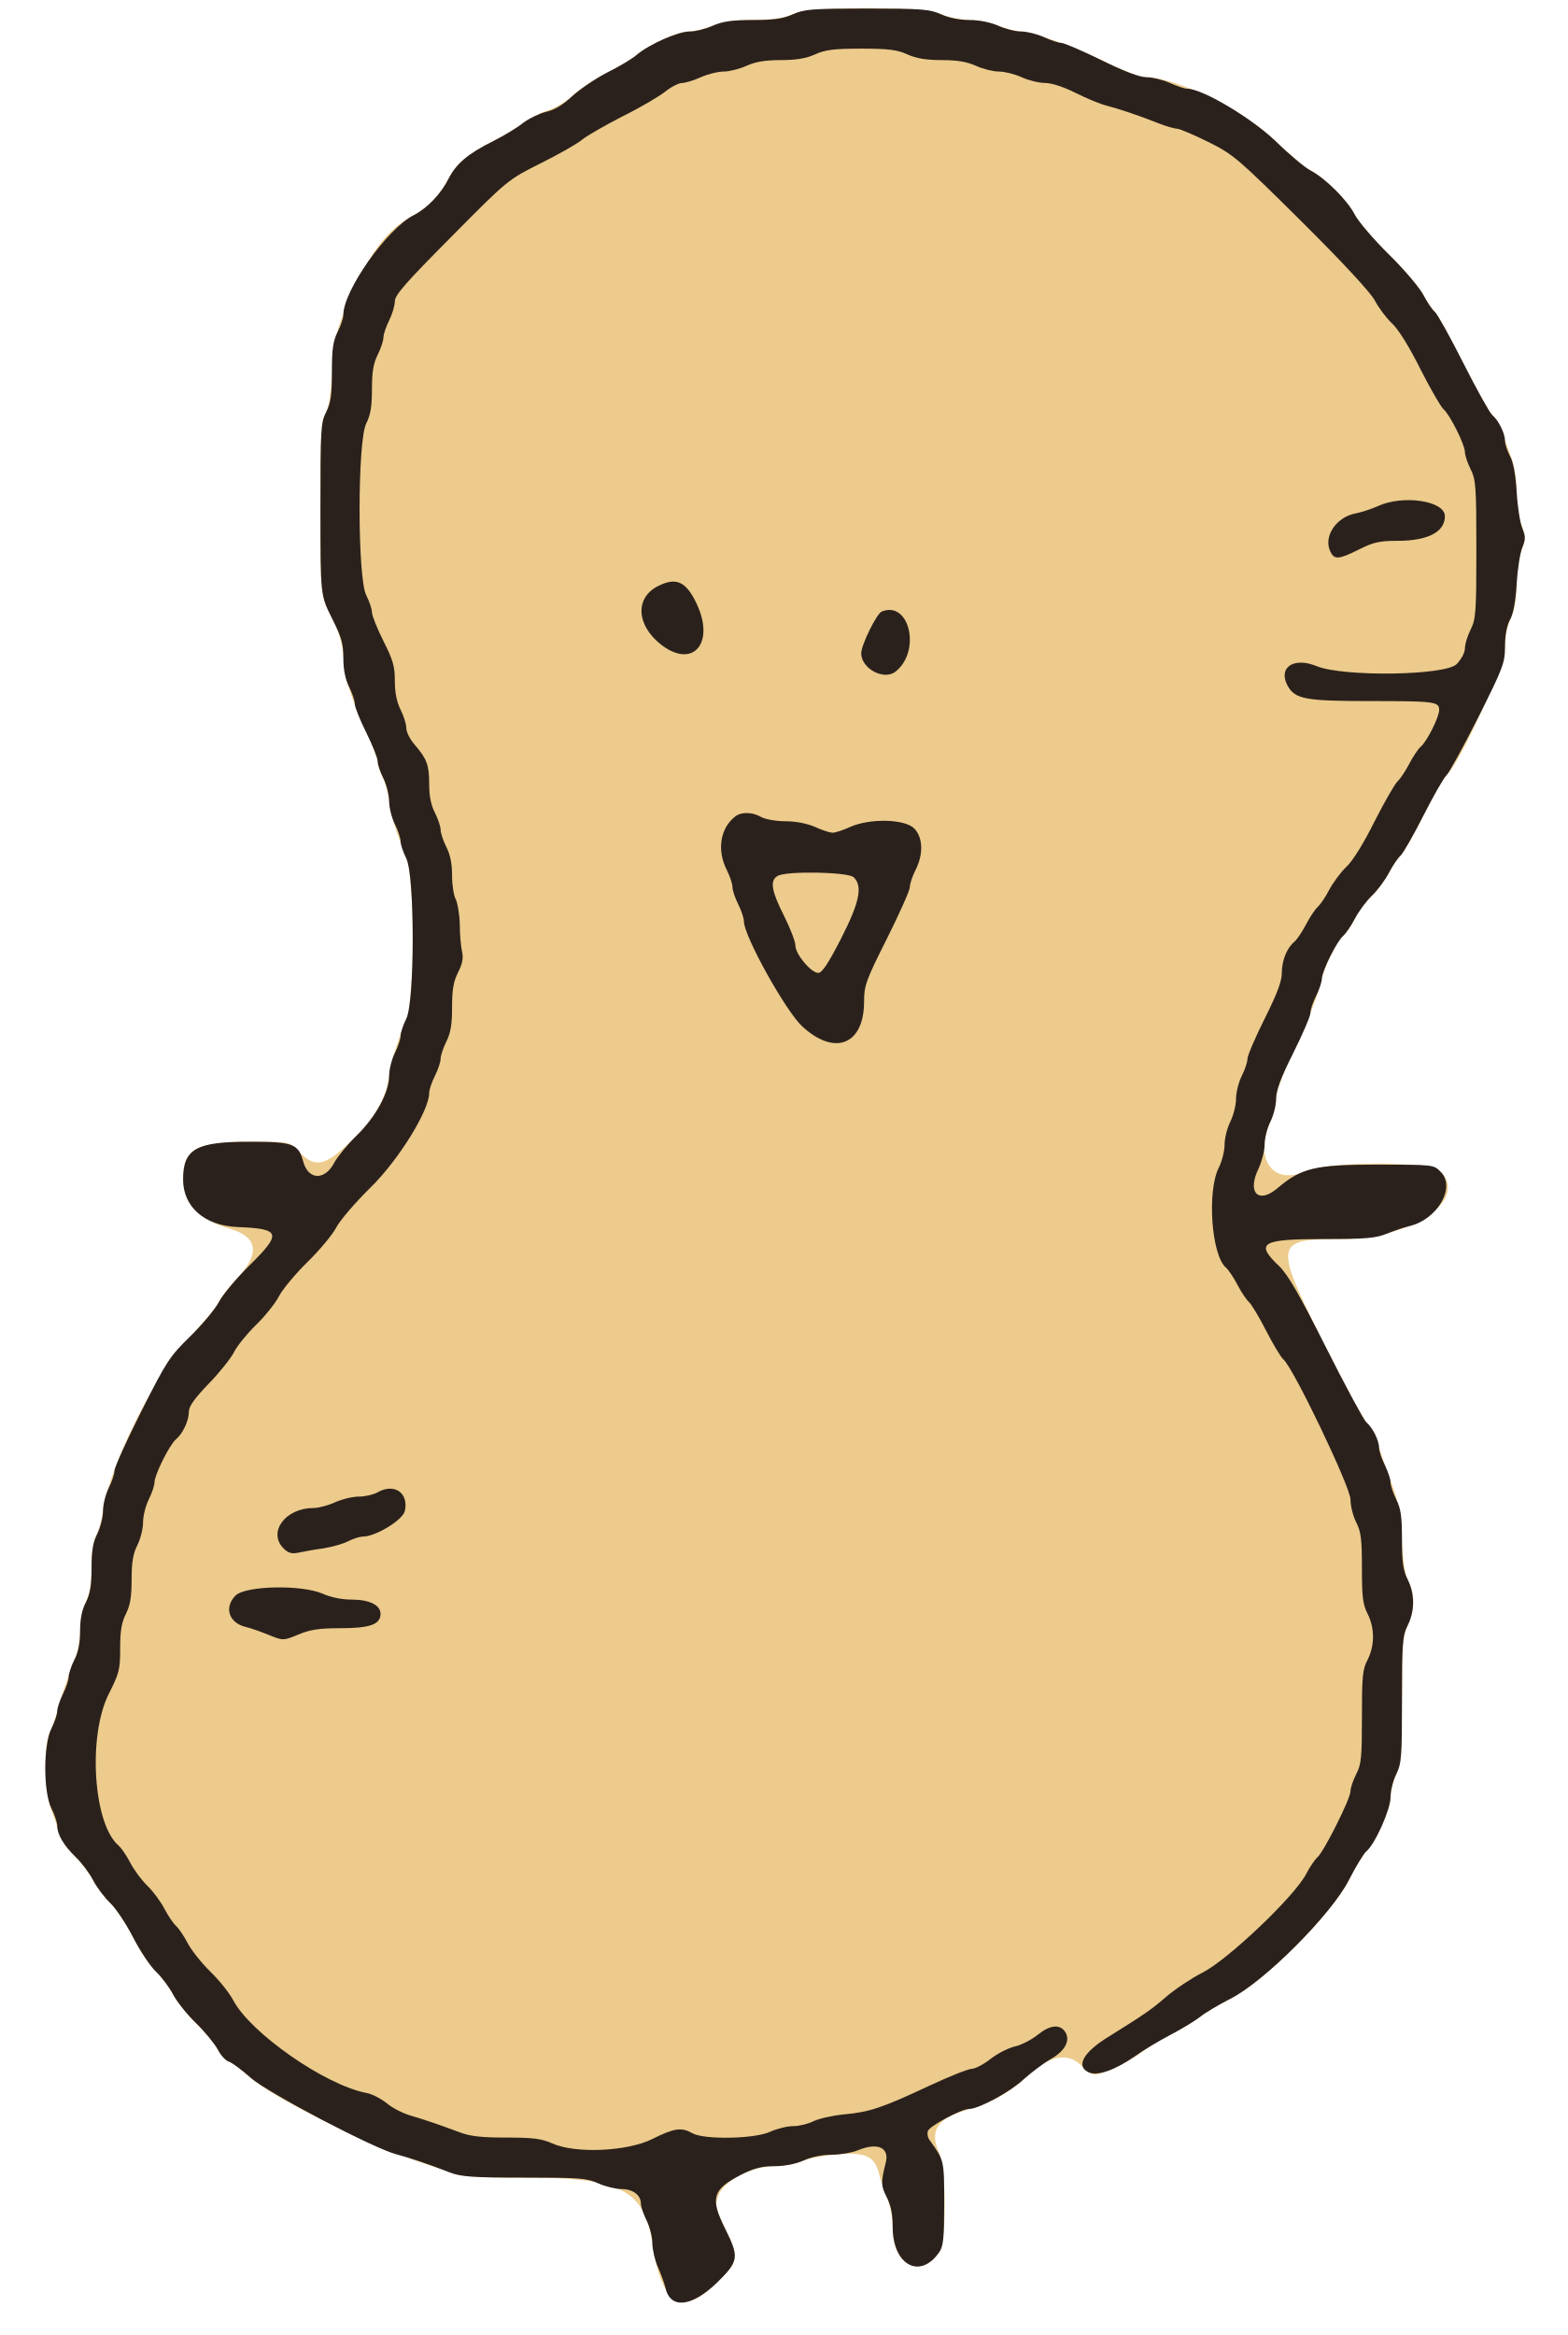
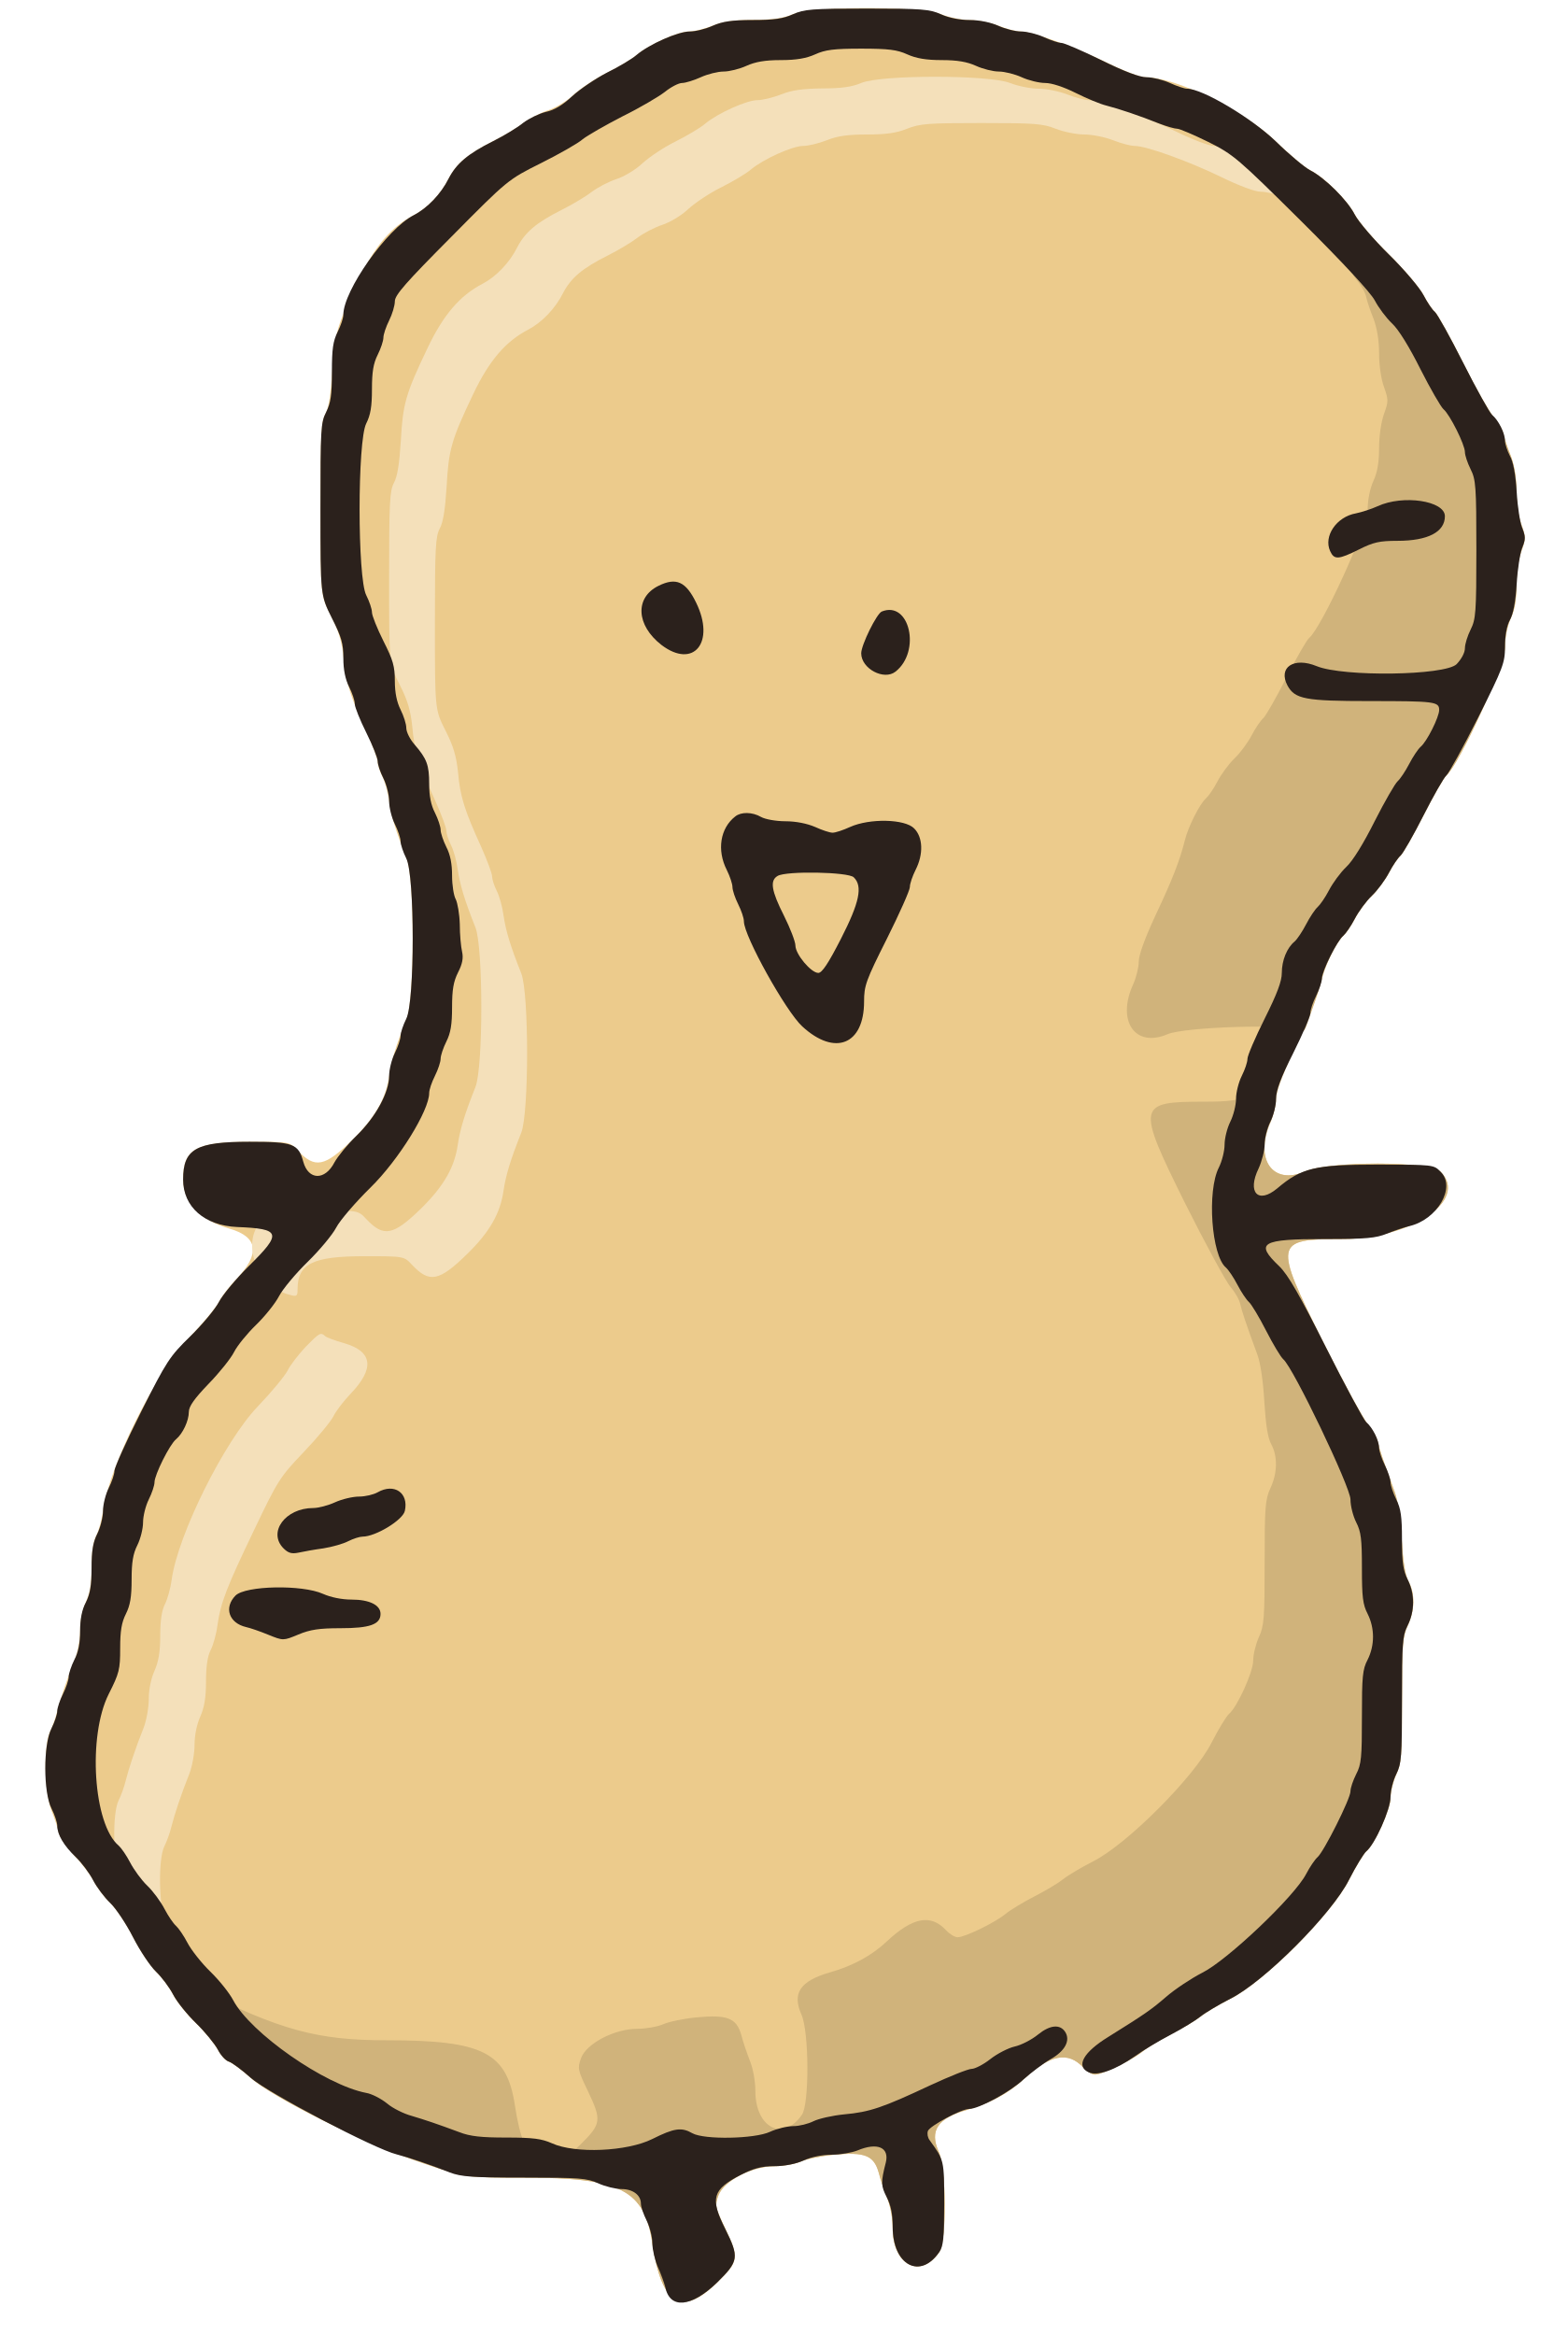
<svg xmlns="http://www.w3.org/2000/svg" viewBox="0 0 548 816" width="137" height="204">
  <g transform="translate(0,816) scale(0.1,-0.1)" fill="#eccb8c" stroke="none">
    <path d="M2770 8110 c-33 -14 -70 -19 -137 -19 -68 -1 -106 -6 -143 -21 -28 -11 -65 -20 -83 -20 -37 0 -139 -46 -182 -82 -16 -14 -63 -42 -103 -62 -41 -20 -93 -55 -117 -77 -23 -22 -65 -47 -91 -55 -27 -9 -65 -29 -85 -44 -19 -15 -67 -44 -105 -63 -90 -45 -129 -79 -156 -131 -27 -54 -74 -103 -122 -128 -79 -41 -137 -109 -192 -225 -77 -161 -86 -195 -93 -323 -5 -80 -12 -125 -24 -147 -15 -28 -17 -68 -17 -333 0 -300 0 -300 37 -373 28 -55 38 -90 44 -147 7 -83 23 -133 81 -260 21 -47 38 -93 38 -103 0 -10 7 -32 16 -50 9 -17 20 -56 24 -87 8 -53 23 -104 62 -202 27 -70 27 -486 0 -556 -39 -98 -54 -149 -62 -202 -11 -79 -49 -145 -127 -222 -98 -96 -132 -103 -193 -38 -28 30 -28 30 -165 30 -191 0 -235 -25 -235 -132 0 -80 60 -143 163 -172 100 -29 107 -88 23 -176 -24 -25 -52 -61 -61 -80 -10 -19 -56 -75 -104 -125 -117 -122 -279 -448 -301 -605 -4 -31 -15 -70 -24 -87 -11 -22 -16 -58 -16 -110 0 -56 -6 -90 -20 -122 -12 -26 -20 -65 -20 -98 0 -30 -8 -75 -18 -101 -28 -70 -52 -142 -63 -186 -5 -21 -16 -51 -24 -67 -23 -44 -20 -210 4 -274 11 -27 23 -63 26 -79 3 -15 28 -51 54 -80 27 -28 58 -69 69 -91 11 -22 37 -56 57 -75 20 -19 56 -73 80 -120 24 -47 60 -101 80 -120 20 -19 47 -55 60 -80 13 -25 49 -70 80 -100 31 -30 65 -72 76 -92 10 -20 28 -40 40 -43 11 -4 45 -29 75 -56 78 -70 408 -234 604 -299 149 -50 149 -50 350 -50 340 0 422 -42 450 -230 33 -217 102 -258 227 -136 75 74 77 85 27 190 -35 73 -36 78 -23 114 19 51 117 102 196 102 29 0 70 7 91 16 20 9 73 20 117 24 107 10 139 -2 156 -62 6 -24 20 -64 30 -90 11 -27 19 -71 19 -105 0 -129 97 -179 163 -83 26 38 25 291 -2 350 -33 74 -5 117 99 147 81 23 147 59 200 109 90 84 153 96 206 39 13 -14 31 -25 41 -25 26 0 132 52 168 82 17 14 62 41 101 61 39 20 84 47 100 60 16 13 63 41 104 62 117 58 355 296 415 416 24 47 51 91 60 99 29 24 85 147 85 187 0 21 9 58 20 82 18 39 20 66 20 260 0 194 2 221 20 260 25 53 26 112 3 154 -12 22 -19 67 -24 147 -4 71 -13 134 -24 165 -42 114 -54 151 -60 177 -3 15 -18 42 -34 60 -16 19 -88 151 -160 295 -169 340 -167 353 65 353 246 0 448 136 349 235 -37 38 -389 38 -474 1 -113 -49 -179 45 -121 173 11 24 20 60 20 80 0 23 20 79 58 161 59 125 85 191 103 263 12 49 53 129 74 147 9 8 27 34 40 59 13 25 40 62 60 81 20 19 47 56 60 81 13 25 31 51 40 59 9 8 45 71 80 140 35 69 71 132 80 140 44 36 205 388 205 447 0 36 8 75 20 102 14 30 20 65 20 115 0 42 7 90 17 119 16 44 16 50 0 95 -10 27 -17 76 -17 117 0 45 -7 87 -19 120 -11 27 -23 62 -26 77 -3 15 -18 42 -34 60 -16 18 -65 105 -109 193 -44 89 -88 167 -97 175 -9 7 -27 34 -40 59 -13 25 -67 89 -120 141 -53 52 -107 115 -120 140 -26 51 -105 129 -156 155 -19 10 -72 55 -119 100 -112 109 -348 225 -457 225 -17 0 -77 23 -134 51 -113 55 -262 109 -303 109 -14 0 -48 9 -76 20 -28 11 -73 20 -100 20 -27 0 -72 9 -100 20 -74 29 -451 29 -520 0z" />
+   </g>
+   <g transform="translate(0,816) scale(0.1,-0.1)" fill="#d0b37b" stroke="none">
+     <path d="M4498 7604 c11 -22 28 -47 37 -54 9 -8 53 -86 97 -175 44 -88 93 -175 109 -193 16 -18 31 -45 34 -60 3 -15 15 -50 26 -77 12 -33 19 -75 19 -120 0 -41 7 -90 17 -117 16 -45 16 -51 0 -95 -10 -29 -17 -77 -17 -119 0 -50 -6 -85 -20 -115 -12 -27 -20 -66 -20 -102 0 -59 -161 -411 -205 -447 -9 -8 -45 -71 -80 -140 -35 -69 -71 -132 -80 -140 -9 -8 -27 -34 -40 -59 -13 -25 -40 -62 -60 -81 -20 -19 -47 -56 -60 -81 -13 -25 -31 -51 -40 -59 -21 -18 -62 -98 -74 -147 -18 -72 -44 -138 -103 -263 -38 -82 -58 -138 -58 -161 0 -20 -9 -56 -20 -80 -58 -128 8 -222 121 -173 59 25 417 37 459 14 15 -8 19 -5 27 18 36 101 45 131 54 165 12 49 53 129 74 147 9 8 27 34 40 59 13 25 40 62 60 81 20 19 47 56 60 81 13 25 31 51 40 59 9 8 45 71 80 140 35 69 71 132 80 140 44 36 205 388 205 447 0 36 8 75 20 102 14 30 20 65 20 115 0 42 7 90 17 119 16 44 16 50 0 95 -10 27 -17 76 -17 117 0 45 -7 87 -19 120 -11 27 -23 62 -26 77 -3 15 -18 42 -34 60 -16 18 -65 105 -109 193 -44 89 -88 167 -97 175 -9 7 -27 34 -40 59 -13 25 -67 89 -120 141 -53 52 -107 115 -120 140 -26 51 -105 129 -156 155 -19 10 -49 31 -68 49 -33 31 -33 31 -13 -10z" />
+     <path d="M4385 4335 c-58 -21 -89 -25 -178 -25 -233 0 -235 -12 -66 -353 72 -144 144 -276 160 -295 16 -18 31 -45 34 -60 6 -26 18 -63 60 -177 11 -31 20 -94 24 -165 5 -80 12 -125 24 -147 23 -42 22 -101 -3 -154 -18 -39 -20 -66 -20 -260 0 -194 -2 -221 -20 -260 -11 -24 -20 -61 -20 -82 0 -40 -56 -163 -85 -187 -9 -8 -36 -52 -60 -99 -60 -120 -298 -358 -415 -416 -41 -21 -88 -49 -104 -62 -16 -13 -61 -40 -100 -60 -39 -20 -84 -47 -101 -61 -36 -30 -142 -82 -168 -82 -10 0 -28 11 -41 25 -53 57 -116 45 -206 -39 -53 -50 -119 -86 -200 -109 -104 -30 -132 -73 -99 -147 27 -59 28 -312 2 -350 -66 -96 -163 -46 -163 83 0 34 -8 78 -19 105 -10 26 -24 66 -30 90 -17 60 -49 72 -156 62 -44 -4 -97 -15 -117 -24 -21 -9 -62 -16 -91 -16 -79 0 -177 -51 -196 -102 -13 -36 -12 -41 23 -114 50 -105 48 -116 -27 -190 -125 -122 -194 -81 -227 136 -28 188 -110 230 -450 230 -241 0 -370 35 -662 181 -150 75 -161 78 -132 48 18 -19 41 -52 52 -74 11 -22 46 -65 77 -95 31 -30 65 -72 76 -92 10 -20 28 -40 40 -43 11 -4 45 -29 75 -56 78 -70 408 -234 604 -299 149 -50 149 -50 350 -50 340 0 422 -42 450 -230 33 -217 102 -258 227 -136 75 74 77 85 27 190 -35 73 -36 78 -23 114 19 51 117 102 196 102 29 0 70 7 91 16 20 9 73 20 117 24 107 10 139 -2 156 -62 6 -24 20 -64 30 -90 11 -27 19 -71 19 -105 0 -129 97 -179 163 -83 26 38 25 291 -2 350 -33 74 -5 117 99 147 81 23 147 59 200 109 90 84 153 96 206 39 13 -14 31 -25 41 -25 26 0 132 52 168 82 17 14 62 41 101 61 39 20 84 47 100 60 16 13 63 41 104 62 117 58 355 296 415 416 24 47 51 91 60 99 29 24 85 147 85 187 0 21 9 58 20 82 18 39 20 66 20 260 0 194 2 221 20 260 25 53 26 112 3 154 -12 22 -19 67 -24 147 -4 71 -13 134 -24 165 -42 114 -54 151 -60 177 -3 15 -18 42 -34 60 -16 19 -88 151 -160 295 -169 340 -167 353 65 353 246 0 448 136 349 235 -37 38 -389 38 -474 1 -114 -49 -177 42 -120 173 12 28 19 64 17 84 -3 36 -3 36 -73 12z" />
+   </g>
+   <g transform="translate(0,816) scale(0.1,-0.1)" fill="#f4e0ba" stroke="none">
+     <path d="M3010 7870 c-33 -14 -70 -19 -137 -19 -68 -1 -106 -6 -143 -21 -28 -11 -65 -20 -83 -20 -37 0 -139 -46 -182 -82 -16 -14 -63 -42 -103 -62 -41 -20 -93 -55 -117 -77 -23 -22 -65 -47 -91 -55 -27 -9 -65 -29 -85 -44 -19 -15 -67 -44 -105 -63 -90 -45 -129 -79 -156 -131 -27 -54 -74 -103 -122 -128 -79 -41 -137 -109 -192 -225 -77 -161 -86 -195 -93 -323 -5 -80 -12 -125 -24 -147 -15 -28 -17 -68 -17 -333 0 -300 0 -300 37 -373 28 -55 38 -90 44 -147 7 -83 23 -133 81 -260 21 -47 38 -93 38 -103 0 -10 7 -32 16 -50 9 -17 20 -56 24 -87 8 -53 23 -104 62 -202 27 -70 27 -486 0 -556 -39 -98 -54 -149 -62 -202 -11 -79 -49 -145 -127 -222 -98 -96 -132 -103 -193 -38 -28 30 -28 30 -165 30 -106 0 -145 -4 -171 -16 -112 -53 -65 -246 69 -279 24 -7 27 -5 27 19 0 90 53 116 235 116 137 0 137 0 165 -30 61 -65 95 -58 193 38 79 77 116 143 127 222 8 53 23 104 62 202 27 70 27 486 0 556 -39 98 -54 149 -62 202 -4 31 -15 70 -24 87 -9 18 -16 40 -16 50 0 10 -17 56 -38 103 -58 127 -74 177 -81 260 -6 57 -16 92 -44 147 -37 73 -37 73 -37 373 0 265 2 305 17 333 12 22 19 67 24 147 7 128 16 162 93 323 55 116 113 184 192 225 48 25 95 74 122 128 27 52 66 86 156 131 38 19 86 48 105 63 20 15 58 35 85 44 26 8 68 33 91 55 24 22 76 57 117 77 40 20 87 48 103 62 43 36 145 82 182 82 18 0 55 9 83 20 37 15 74 20 140 20 66 0 103 5 140 20 45 18 74 20 260 20 186 0 215 -2 260 -20 28 -11 73 -20 100 -20 27 0 72 -9 100 -20 28 -11 62 -20 76 -20 41 0 190 -54 303 -109 61 -30 118 -51 137 -51 18 0 55 -8 81 -19 107 -42 118 -39 89 18 -21 40 -36 56 -76 76 -68 34 -221 85 -257 85 -17 0 -77 23 -134 51 -113 55 -262 109 -303 109 -14 0 -48 9 -76 20 -28 11 -73 20 -100 20 -27 0 -72 9 -100 20 -74 29 -451 29 -520 0z" />
+     <path d="M1068 3453 c-25 -27 -54 -64 -63 -83 -10 -19 -56 -75 -104 -125 -117 -122 -279 -448 -301 -605 -4 -31 -15 -70 -24 -87 -11 -22 -16 -58 -16 -110 0 -56 -6 -90 -20 -122 -12 -26 -20 -65 -20 -98 0 -30 -8 -75 -18 -101 -28 -70 -52 -142 -63 -186 -5 -21 -16 -51 -24 -67 -23 -44 -20 -210 4 -274 11 -27 23 -63 26 -79 3 -15 28 -51 54 -80 27 -28 58 -69 69 -91 29 -58 152 -171 152 -140 0 3 -25 32 -55 65 -30 32 -57 72 -60 87 -3 15 -15 51 -26 78 -24 64 -27 230 -4 274 8 16 19 46 24 67 11 44 35 116 63 186 10 26 18 71 18 101 0 33 8 72 20 98 14 32 20 66 20 122 0 52 5 88 16 110 9 17 20 56 24 87 11 79 32 133 129 335 82 172 90 184 172 270 48 50 94 106 104 125 9 19 37 55 61 80 84 88 77 147 -23 176 -32 9 -62 20 -67 25 -15 14 -19 12 -68 -38z" />
  </g>
  <g transform="translate(0,816) scale(0.1,-0.1)" fill="#2b211c" stroke="none">
    <path d="M2771 8110 c-33 -15 -65 -20 -140 -20 -74 0 -106 -5 -140 -20 -24 -11 -60 -20 -80 -20 -41 0 -141 -44 -186 -82 -16 -14 -63 -42 -104 -62 -40 -21 -95 -58 -122 -83 -32 -30 -62 -48 -91 -54 -24 -6 -59 -23 -79 -38 -19 -16 -67 -45 -105 -64 -90 -45 -129 -79 -156 -131 -27 -54 -74 -103 -122 -128 -94 -48 -246 -264 -246 -348 0 -12 -9 -38 -20 -60 -16 -32 -20 -59 -20 -140 0 -81 -4 -108 -20 -140 -19 -37 -20 -59 -20 -340 0 -300 0 -300 40 -380 34 -67 40 -89 40 -140 0 -41 7 -74 20 -100 11 -22 20 -48 20 -60 0 -11 18 -56 40 -100 22 -44 40 -89 40 -100 0 -12 9 -38 20 -60 11 -22 20 -58 20 -80 0 -22 9 -58 20 -80 11 -22 20 -49 20 -60 0 -11 9 -38 20 -60 30 -60 30 -500 0 -560 -11 -22 -20 -49 -20 -60 0 -11 -9 -38 -20 -60 -11 -22 -20 -58 -20 -80 0 -58 -47 -144 -115 -210 -31 -30 -65 -72 -76 -92 -33 -64 -91 -63 -109 2 -17 63 -35 70 -188 70 -187 0 -232 -25 -232 -132 0 -96 75 -161 189 -166 153 -6 158 -21 40 -137 -44 -44 -91 -100 -104 -125 -13 -25 -58 -79 -100 -120 -72 -70 -83 -87 -171 -262 -52 -103 -94 -197 -94 -208 0 -12 -9 -38 -20 -60 -11 -22 -20 -58 -20 -80 0 -22 -9 -58 -20 -80 -15 -30 -20 -59 -20 -120 0 -61 -5 -90 -20 -120 -14 -26 -20 -59 -20 -100 0 -41 -6 -74 -20 -100 -11 -22 -20 -49 -20 -60 0 -11 -9 -38 -20 -60 -11 -22 -20 -49 -20 -60 0 -11 -9 -38 -20 -60 -29 -57 -29 -223 0 -280 11 -22 20 -49 20 -60 0 -31 23 -70 65 -110 20 -19 47 -55 60 -80 13 -25 40 -61 60 -80 20 -19 56 -73 80 -120 24 -47 60 -101 80 -120 20 -19 47 -55 60 -80 13 -25 49 -70 80 -100 31 -30 65 -72 76 -92 10 -20 28 -40 40 -43 11 -4 45 -29 75 -56 57 -51 433 -249 511 -268 43 -11 115 -35 185 -63 40 -15 77 -18 261 -18 193 0 219 -2 258 -20 24 -11 61 -20 81 -20 40 0 68 -21 68 -51 0 -11 9 -37 20 -59 11 -22 20 -57 20 -79 0 -22 9 -60 19 -83 11 -24 22 -55 26 -70 16 -79 91 -72 182 16 75 74 77 88 28 186 -54 108 -45 139 55 190 45 23 73 30 117 30 36 0 75 8 102 20 26 12 65 20 97 20 30 0 71 7 91 15 69 29 112 11 99 -42 -18 -70 -17 -82 3 -121 15 -29 21 -60 21 -104 0 -134 96 -186 163 -88 14 20 17 49 17 170 0 152 0 150 -51 221 -7 9 -9 23 -6 32 7 18 117 77 144 77 34 0 143 59 190 103 27 24 69 56 95 71 50 28 70 65 51 95 -18 28 -53 25 -95 -9 -22 -18 -59 -37 -82 -42 -22 -5 -61 -25 -85 -44 -24 -19 -54 -34 -65 -34 -12 0 -77 -26 -146 -58 -164 -77 -210 -93 -300 -101 -41 -4 -89 -15 -107 -24 -18 -9 -49 -17 -70 -17 -21 0 -58 -9 -82 -20 -54 -25 -230 -28 -271 -5 -38 22 -64 18 -140 -20 -88 -44 -270 -52 -351 -15 -36 16 -66 20 -159 20 -87 0 -127 4 -165 19 -81 30 -117 42 -167 57 -26 7 -65 26 -85 43 -21 17 -54 34 -73 37 -145 28 -405 210 -465 324 -13 25 -49 70 -80 100 -31 30 -67 76 -80 101 -13 25 -31 51 -40 59 -9 8 -27 34 -40 59 -13 25 -40 62 -60 81 -20 19 -47 56 -60 81 -13 25 -31 51 -40 59 -89 74 -109 383 -35 530 37 73 40 86 40 160 0 61 5 90 20 120 15 30 20 59 20 120 0 61 5 90 20 120 11 22 20 58 20 80 0 22 9 58 20 80 11 22 20 49 20 60 0 26 53 132 75 150 24 20 45 65 45 96 0 19 19 46 69 98 38 39 78 89 89 111 11 22 46 65 77 95 31 30 67 75 80 100 13 25 58 79 100 120 42 41 87 95 100 120 13 25 67 88 120 140 98 96 205 269 205 330 0 12 9 38 20 60 11 22 20 49 20 60 0 11 9 38 20 60 15 30 20 59 20 120 0 62 5 90 21 122 15 29 19 50 14 72 -4 17 -8 60 -8 96 -1 36 -8 75 -14 87 -7 12 -13 49 -13 83 0 41 -6 73 -20 100 -11 22 -20 49 -20 60 0 11 -9 38 -20 60 -14 27 -20 59 -20 100 0 67 -8 88 -51 138 -16 18 -29 44 -29 58 0 14 -9 42 -20 64 -13 26 -20 59 -20 100 0 51 -6 73 -40 140 -22 44 -40 89 -40 100 0 12 -9 38 -20 60 -31 60 -31 540 0 600 15 30 20 59 20 120 0 61 5 90 20 120 11 22 20 49 20 60 0 11 9 38 20 60 11 22 20 52 20 67 0 22 38 65 198 226 197 199 197 199 313 257 64 32 129 69 145 83 16 13 79 49 139 80 61 30 127 69 149 86 21 17 48 31 60 31 11 0 41 9 65 20 24 11 60 20 80 20 20 0 56 9 80 20 31 14 65 20 120 20 54 0 89 6 120 20 35 16 65 20 161 20 96 0 126 -4 161 -20 31 -14 66 -20 120 -20 55 0 89 -6 120 -20 24 -11 60 -20 80 -20 20 0 56 -9 80 -20 24 -11 61 -20 82 -20 23 0 65 -14 107 -35 38 -19 86 -39 107 -44 43 -11 115 -35 185 -63 26 -10 54 -18 63 -18 8 0 57 -21 108 -46 88 -44 102 -56 325 -277 148 -147 242 -249 257 -277 13 -25 40 -61 60 -80 23 -21 61 -83 100 -161 35 -69 71 -131 80 -139 22 -18 75 -124 75 -150 0 -11 9 -38 20 -60 18 -36 20 -59 20 -280 0 -221 -2 -244 -20 -280 -11 -22 -20 -51 -20 -65 0 -16 -12 -38 -29 -56 -41 -40 -396 -45 -489 -7 -80 33 -136 -4 -102 -68 26 -47 61 -54 288 -54 226 0 242 -2 242 -31 0 -25 -43 -111 -65 -129 -9 -8 -27 -35 -40 -60 -13 -25 -31 -52 -40 -60 -9 -8 -45 -70 -80 -139 -39 -78 -77 -140 -100 -161 -20 -19 -47 -56 -60 -81 -13 -25 -31 -51 -40 -59 -9 -8 -27 -35 -40 -60 -13 -25 -31 -52 -40 -60 -27 -22 -45 -66 -45 -110 0 -29 -16 -72 -60 -160 -33 -66 -60 -129 -60 -140 0 -12 -9 -38 -20 -60 -11 -22 -20 -58 -20 -80 0 -22 -9 -58 -20 -80 -11 -22 -20 -58 -20 -80 0 -22 -9 -58 -20 -80 -42 -82 -26 -308 25 -350 9 -8 27 -35 40 -60 13 -25 31 -52 40 -60 9 -8 36 -53 60 -100 24 -47 51 -92 60 -100 35 -29 235 -447 235 -490 0 -23 9 -58 20 -80 17 -33 20 -59 20 -160 0 -101 3 -127 20 -160 25 -50 25 -110 0 -160 -18 -34 -20 -59 -20 -200 0 -141 -2 -166 -20 -200 -11 -22 -20 -48 -20 -60 0 -26 -93 -211 -115 -230 -9 -8 -27 -34 -40 -59 -40 -78 -276 -302 -363 -345 -39 -20 -96 -58 -126 -84 -51 -44 -72 -59 -202 -140 -88 -54 -115 -103 -69 -124 31 -14 93 8 163 57 26 19 81 52 123 74 42 22 89 51 105 64 16 13 63 41 104 62 117 58 355 296 415 416 24 47 51 91 60 99 31 25 85 147 85 190 0 23 9 58 20 80 18 36 20 59 20 260 0 201 2 224 20 260 25 50 25 110 0 160 -16 32 -20 59 -20 140 0 81 -4 108 -20 140 -11 22 -20 49 -20 60 0 11 -9 38 -20 60 -11 22 -20 49 -20 60 0 26 -23 72 -45 90 -9 8 -72 125 -140 260 -93 185 -133 255 -164 285 -86 82 -64 95 160 95 145 0 177 3 217 19 26 11 61 22 77 26 98 22 165 136 110 190 -24 25 -25 25 -222 25 -217 0 -264 -11 -349 -83 -67 -56 -106 -14 -65 70 11 24 21 62 21 84 0 22 9 57 20 79 11 22 20 57 20 80 0 29 16 73 60 160 33 66 60 129 60 140 0 12 9 38 20 60 11 22 20 49 20 60 0 26 53 132 75 150 9 8 27 34 40 59 13 25 40 62 60 81 20 19 47 56 60 81 13 25 31 51 40 59 9 8 45 71 80 140 35 69 71 132 80 140 9 8 59 99 111 202 88 175 94 192 94 248 0 39 6 73 17 93 12 21 20 65 24 127 3 52 12 110 20 128 11 27 11 37 0 65 -8 17 -17 75 -20 127 -4 62 -12 106 -24 127 -9 18 -17 41 -17 53 0 26 -23 72 -45 90 -9 8 -54 89 -100 180 -46 91 -91 172 -100 180 -9 7 -27 34 -40 59 -13 25 -67 89 -120 141 -53 52 -107 115 -120 140 -26 51 -105 129 -156 155 -19 10 -73 55 -120 101 -84 81 -256 184 -310 184 -9 0 -36 9 -60 20 -24 11 -61 20 -81 20 -25 0 -78 20 -159 60 -67 33 -130 60 -139 60 -10 0 -37 9 -61 20 -24 11 -60 20 -80 20 -20 0 -56 9 -80 20 -27 12 -66 20 -100 20 -35 0 -74 8 -100 20 -40 18 -66 20 -259 20 -193 0 -219 -2 -259 -20z" />
    <path d="M4815 6391 c-22 -10 -56 -21 -76 -25 -68 -12 -114 -80 -90 -132 14 -31 29 -30 101 6 50 25 71 30 134 30 107 0 166 31 166 86 0 54 -146 76 -235 35z" />
    <path d="M2302 6113 c-84 -41 -79 -138 10 -207 112 -85 189 9 121 148 -36 74 -70 89 -131 59z" />
    <path d="M3082 6023 c-18 -7 -72 -117 -72 -146 0 -54 80 -96 120 -64 90 71 49 249 -48 210z" />
    <path d="M2570 5307 c-53 -41 -65 -118 -30 -187 11 -22 20 -49 20 -60 0 -11 9 -38 20 -60 11 -22 20 -48 20 -60 0 -51 147 -315 204 -367 114 -105 216 -64 216 87 0 55 6 73 80 220 44 88 80 169 80 180 0 12 9 38 20 60 28 55 26 114 -5 145 -32 33 -155 36 -224 5 -24 -11 -51 -20 -61 -20 -10 0 -37 9 -61 20 -28 12 -67 20 -104 20 -33 0 -71 7 -85 15 -31 18 -70 18 -90 2z m414 -213 c32 -31 20 -88 -45 -215 -44 -86 -66 -119 -79 -119 -25 0 -80 65 -80 96 0 13 -18 60 -40 104 -44 87 -50 123 -22 139 30 18 248 14 266 -5z" />
    <path d="M1320 2945 c-14 -8 -43 -15 -65 -15 -22 0 -60 -9 -84 -20 -24 -11 -58 -20 -76 -20 -98 0 -160 -85 -104 -141 16 -16 28 -20 52 -15 18 4 57 11 87 15 31 5 70 16 87 25 18 9 40 16 50 16 46 0 141 58 148 90 14 63 -37 98 -95 65z" />
    <path d="M823 2584 c-41 -42 -23 -96 37 -110 14 -3 49 -15 78 -27 52 -21 52 -21 105 1 41 17 72 22 147 22 102 0 140 13 140 50 0 31 -39 50 -101 50 -35 0 -73 8 -100 20 -73 33 -271 29 -306 -6z" />
  </g>
</svg>
